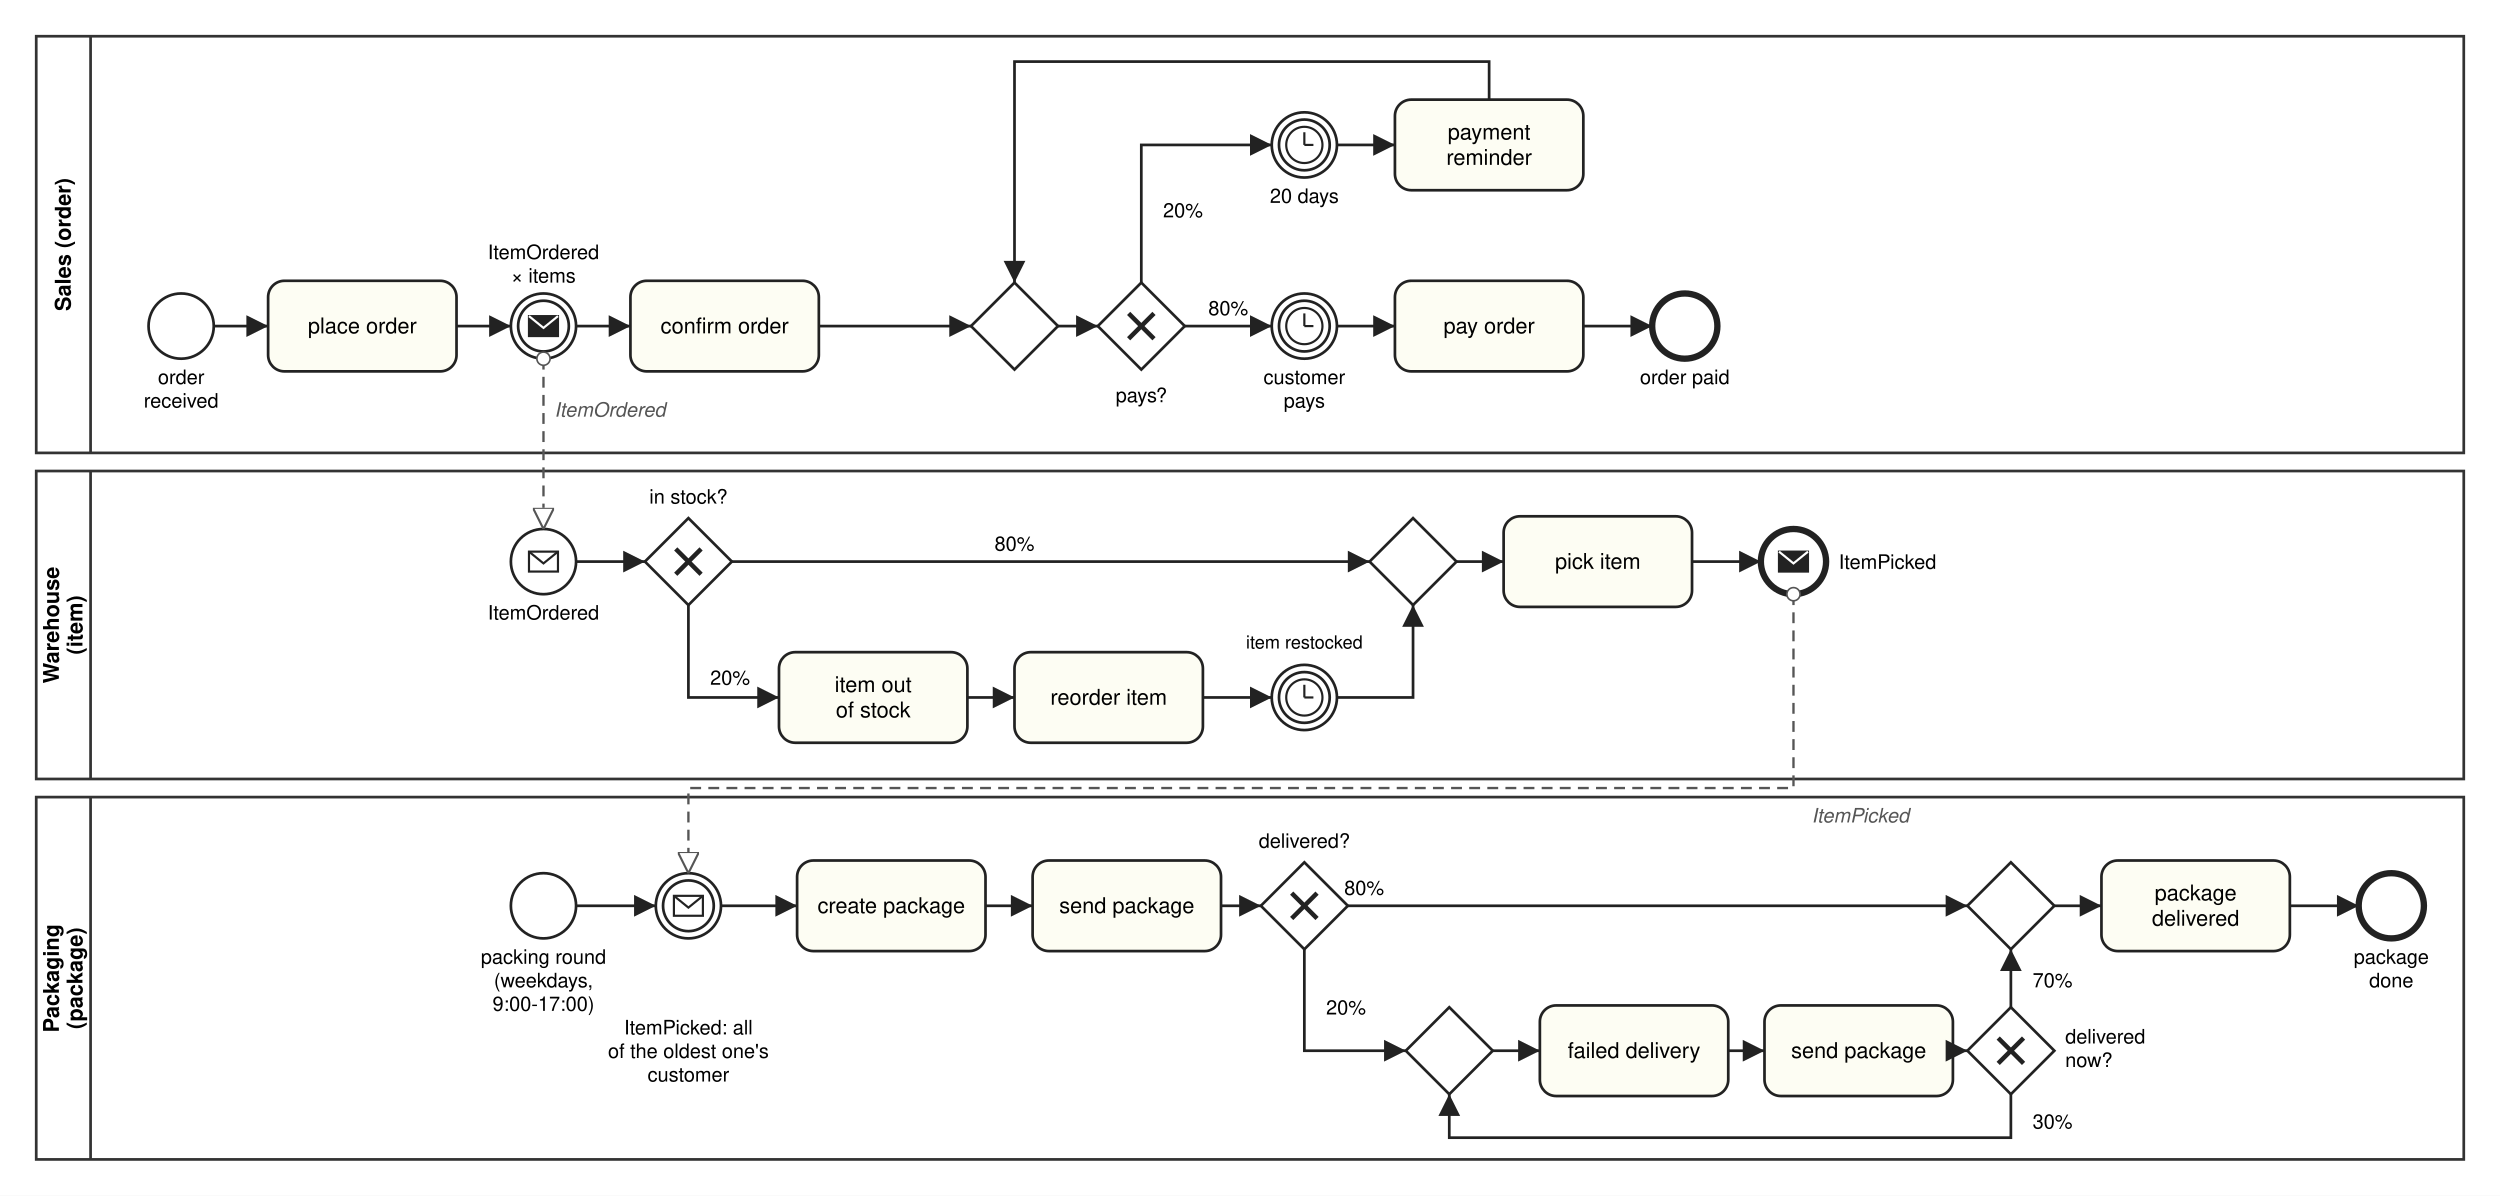
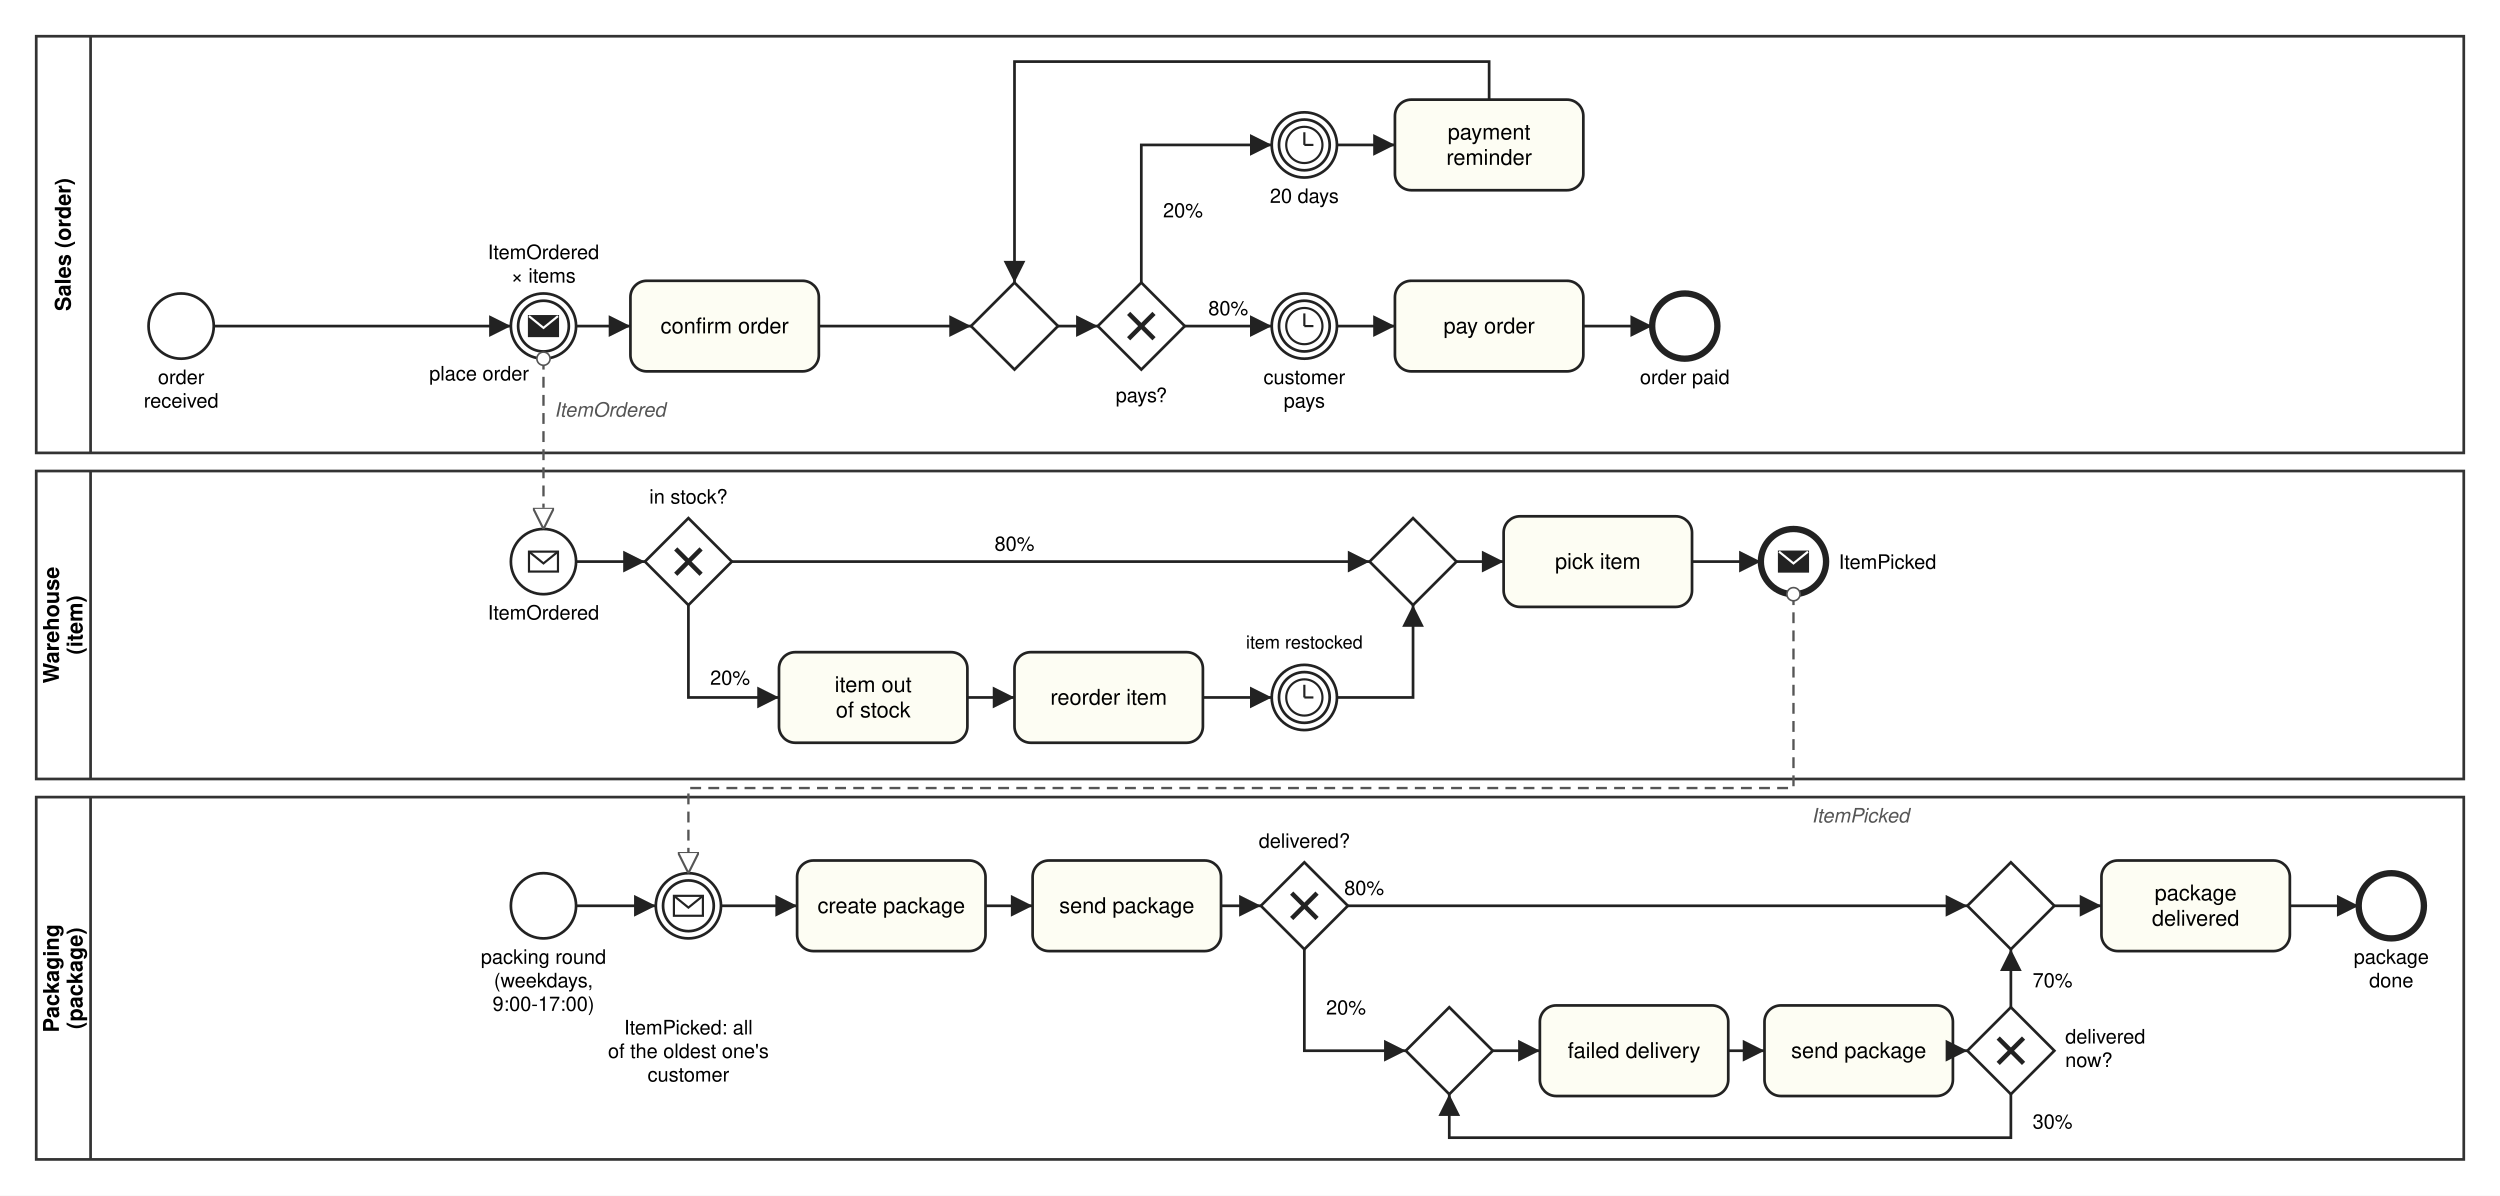
<svg xmlns="http://www.w3.org/2000/svg" width="1380" height="660" viewBox="0 0 1380 660" font-family="Helvetica, Arial, sans-serif">
  <defs>
    <marker id="seq" viewBox="0 0 10 10" refX="10" refY="5" markerWidth="8" markerHeight="8" orient="auto-start-reverse">
      <path d="M0,0 L10,5 L0,10 z" fill="#222" />
    </marker>
    <marker id="msgend" viewBox="0 0 10 10" refX="10" refY="5" markerWidth="9" markerHeight="9" orient="auto-start-reverse">
      <path d="M0,0 L10,5 L0,10 z" fill="#fff" stroke="#555" />
    </marker>
    <marker id="msgstart" viewBox="0 0 10 10" refX="5" refY="5" markerWidth="7" markerHeight="7">
      <circle cx="5" cy="5" r="4" fill="#fff" stroke="#555" />
    </marker>
  </defs>
  <rect width="1380" height="660" fill="#fff" />
  <rect x="20" y="20" width="1340" height="230" fill="#fff" stroke="#333" stroke-width="1.5" />
  <line x1="50" y1="20" x2="50" y2="250" stroke="#333" stroke-width="1.5" />
  <text x="39.0" y="135.0" font-size="12" font-weight="bold" text-anchor="middle" transform="rotate(-90 39.0 135.0)">Sales (order)</text>
  <circle cx="100" cy="180" r="18" fill="#fff" stroke="#222" stroke-width="1.5" />
  <text x="100" y="212" font-size="11" text-anchor="middle">order</text>
  <text x="100" y="225" font-size="11" text-anchor="middle">received</text>
-   <polyline points="118,180 148,180" fill="none" stroke="#222" stroke-width="1.5" marker-end="url(#seq)" />
-   <rect x="148" y="155" width="104" height="50" rx="9" fill="#fdfdf3" stroke="#222" stroke-width="1.5" />
-   <text x="200.0" y="184" font-size="12" text-anchor="middle">place order</text>
-   <polyline points="252,180 282,180" fill="none" stroke="#222" stroke-width="1.5" marker-end="url(#seq)" />
+   <polyline points="118,180 282,180" fill="none" stroke="#222" stroke-width="1.5" marker-end="url(#seq)" />
  <circle cx="300" cy="180" r="18" fill="#fff" stroke="#222" stroke-width="1.5" />
  <circle cx="300" cy="180" r="14" fill="#fff" stroke="#222" stroke-width="1.5" />
  <rect x="292" y="174.5" width="16" height="11" fill="#222" stroke="#222" stroke-width="1.2" />
  <polyline points="292,174.5 300,181 308,174.5" fill="none" stroke="#fff" stroke-width="1.2" />
  <text x="300" y="143" font-size="11" text-anchor="middle">ItemOrdered</text>
  <text x="300" y="156" font-size="11" text-anchor="middle">× items</text>
+   <text x="292" y="210" font-size="11" text-anchor="end">place order</text>
  <polyline points="318,180 348,180" fill="none" stroke="#222" stroke-width="1.5" marker-end="url(#seq)" />
  <rect x="348" y="155" width="104" height="50" rx="9" fill="#fdfdf3" stroke="#222" stroke-width="1.5" />
  <text x="400.0" y="184" font-size="12" text-anchor="middle">confirm order</text>
  <polyline points="452,180 536,180" fill="none" stroke="#222" stroke-width="1.5" marker-end="url(#seq)" />
  <polygon points="560,156 584,180 560,204 536,180" fill="#fff" stroke="#222" stroke-width="1.5" />
  <polyline points="584,180 606,180" fill="none" stroke="#222" stroke-width="1.5" marker-end="url(#seq)" />
  <polygon points="630,156 654,180 630,204 606,180" fill="#fff" stroke="#222" stroke-width="1.5" />
  <line x1="623" y1="173" x2="637" y2="187" stroke="#222" stroke-width="2.5" />
  <line x1="623" y1="187" x2="637" y2="173" stroke="#222" stroke-width="2.5" />
  <text x="630" y="222" font-size="11" text-anchor="middle">pays?</text>
  <text x="678" y="174" font-size="11" text-anchor="middle">80%</text>
  <polyline points="654,180 702,180" fill="none" stroke="#222" stroke-width="1.5" marker-end="url(#seq)" />
  <circle cx="720" cy="180" r="18" fill="#fff" stroke="#222" stroke-width="1.5" />
  <circle cx="720" cy="180" r="14" fill="#fff" stroke="#222" stroke-width="1.5" />
  <circle cx="720" cy="180" r="10" fill="#fff" stroke="#222" stroke-width="1.2" />
  <line x1="720" y1="180" x2="720" y2="173" stroke="#222" stroke-width="1.2" />
  <line x1="720" y1="180" x2="725" y2="180" stroke="#222" stroke-width="1.2" />
  <text x="720" y="212" font-size="11" text-anchor="middle">customer</text>
  <text x="720" y="225" font-size="11" text-anchor="middle">pays</text>
  <polyline points="738,180 770,180" fill="none" stroke="#222" stroke-width="1.5" marker-end="url(#seq)" />
  <rect x="770" y="155" width="104" height="50" rx="9" fill="#fdfdf3" stroke="#222" stroke-width="1.5" />
  <text x="822.0" y="184" font-size="12" text-anchor="middle">pay order</text>
  <polyline points="874,180 912,180" fill="none" stroke="#222" stroke-width="1.5" marker-end="url(#seq)" />
  <circle cx="930" cy="180" r="18" fill="#fff" stroke="#222" stroke-width="3.5" />
  <text x="930" y="212" font-size="11" text-anchor="middle">order paid</text>
  <polyline points="630,156 630,80 702,80" fill="none" stroke="#222" stroke-width="1.5" marker-end="url(#seq)" />
  <text x="642" y="120" font-size="11" text-anchor="start">20%</text>
  <circle cx="720" cy="80" r="18" fill="#fff" stroke="#222" stroke-width="1.5" />
  <circle cx="720" cy="80" r="14" fill="#fff" stroke="#222" stroke-width="1.5" />
  <circle cx="720" cy="80" r="10" fill="#fff" stroke="#222" stroke-width="1.2" />
  <line x1="720" y1="80" x2="720" y2="73" stroke="#222" stroke-width="1.2" />
  <line x1="720" y1="80" x2="725" y2="80" stroke="#222" stroke-width="1.2" />
  <text x="720" y="112" font-size="11" text-anchor="middle">20 days</text>
  <polyline points="738,80 770,80" fill="none" stroke="#222" stroke-width="1.5" marker-end="url(#seq)" />
  <rect x="770" y="55" width="104" height="50" rx="9" fill="#fdfdf3" stroke="#222" stroke-width="1.5" />
  <text x="822.0" y="77" font-size="12" text-anchor="middle">payment</text>
  <text x="822.0" y="91" font-size="12" text-anchor="middle">reminder</text>
  <polyline points="822,55 822,34 560,34 560,156" fill="none" stroke="#222" stroke-width="1.5" marker-end="url(#seq)" />
  <g transform="translate(0,-110)">
    <rect x="20" y="370" width="1340" height="170" fill="#fff" stroke="#333" stroke-width="1.5" />
    <line x1="50" y1="370" x2="50" y2="540" stroke="#333" stroke-width="1.5" />
    <text x="32.5" y="455.0" font-size="12" font-weight="bold" text-anchor="middle" transform="rotate(-90 32.5 455.0)">Warehouse</text>
    <text x="45.5" y="455.0" font-size="12" font-weight="bold" text-anchor="middle" transform="rotate(-90 45.5 455.0)">(item)</text>
    <rect x="20" y="550" width="1340" height="200" fill="#fff" stroke="#333" stroke-width="1.5" />
    <line x1="50" y1="550" x2="50" y2="750" stroke="#333" stroke-width="1.5" />
    <text x="32.5" y="650.0" font-size="12" font-weight="bold" text-anchor="middle" transform="rotate(-90 32.5 650.0)">Packaging</text>
    <text x="45.5" y="650.0" font-size="12" font-weight="bold" text-anchor="middle" transform="rotate(-90 45.5 650.0)">(package)</text>
    <circle cx="300" cy="420" r="18" fill="#fff" stroke="#222" stroke-width="1.5" />
    <rect x="292" y="414.5" width="16" height="11" fill="#fff" stroke="#222" stroke-width="1.2" />
    <polyline points="292,414.5 300,421 308,414.5" fill="none" stroke="#222" stroke-width="1.2" />
    <text x="300" y="452" font-size="11" text-anchor="middle">ItemOrdered</text>
    <polyline points="318,420 356,420" fill="none" stroke="#222" stroke-width="1.5" marker-end="url(#seq)" />
    <polygon points="380,396 404,420 380,444 356,420" fill="#fff" stroke="#222" stroke-width="1.5" />
    <line x1="373" y1="413" x2="387" y2="427" stroke="#222" stroke-width="2.5" />
    <line x1="373" y1="427" x2="387" y2="413" stroke="#222" stroke-width="2.5" />
    <text x="380" y="388" font-size="11" text-anchor="middle">in stock?</text>
    <text x="560" y="414" font-size="11" text-anchor="middle">80%</text>
    <polyline points="404,420 756,420" fill="none" stroke="#222" stroke-width="1.5" marker-end="url(#seq)" />
    <polyline points="380,444 380,495 430,495" fill="none" stroke="#222" stroke-width="1.5" marker-end="url(#seq)" />
    <text x="392" y="488" font-size="11" text-anchor="start">20%</text>
    <rect x="430" y="470" width="104" height="50" rx="9" fill="#fdfdf3" stroke="#222" stroke-width="1.5" />
    <text x="482.0" y="492" font-size="12" text-anchor="middle">item out</text>
    <text x="482.0" y="506" font-size="12" text-anchor="middle">of stock</text>
    <polyline points="534,495 560,495" fill="none" stroke="#222" stroke-width="1.5" marker-end="url(#seq)" />
    <rect x="560" y="470" width="104" height="50" rx="9" fill="#fdfdf3" stroke="#222" stroke-width="1.5" />
    <text x="612.0" y="499" font-size="12" text-anchor="middle">reorder item</text>
    <polyline points="664,495 702,495" fill="none" stroke="#222" stroke-width="1.5" marker-end="url(#seq)" />
    <circle cx="720" cy="495" r="18" fill="#fff" stroke="#222" stroke-width="1.5" />
    <circle cx="720" cy="495" r="14" fill="#fff" stroke="#222" stroke-width="1.5" />
    <circle cx="720" cy="495" r="10" fill="#fff" stroke="#222" stroke-width="1.2" />
    <line x1="720" y1="495" x2="720" y2="488" stroke="#222" stroke-width="1.2" />
    <line x1="720" y1="495" x2="725" y2="495" stroke="#222" stroke-width="1.2" />
    <text x="720" y="468" font-size="10" text-anchor="middle">item restocked</text>
    <polyline points="738,495 780,495 780,444" fill="none" stroke="#222" stroke-width="1.5" marker-end="url(#seq)" />
    <polygon points="780,396 804,420 780,444 756,420" fill="#fff" stroke="#222" stroke-width="1.5" />
    <polyline points="804,420 830,420" fill="none" stroke="#222" stroke-width="1.5" marker-end="url(#seq)" />
    <rect x="830" y="395" width="104" height="50" rx="9" fill="#fdfdf3" stroke="#222" stroke-width="1.5" />
    <text x="882.0" y="424" font-size="12" text-anchor="middle">pick item</text>
    <polyline points="934,420 972,420" fill="none" stroke="#222" stroke-width="1.5" marker-end="url(#seq)" />
    <circle cx="990" cy="420" r="18" fill="#fff" stroke="#222" stroke-width="3.5" />
    <rect x="982" y="414.5" width="16" height="11" fill="#222" stroke="#222" stroke-width="1.2" />
    <polyline points="982,414.5 990,421 998,414.5" fill="none" stroke="#fff" stroke-width="1.2" />
    <text x="1015" y="424" font-size="11" text-anchor="start">ItemPicked</text>
    <circle cx="300" cy="610" r="18" fill="#fff" stroke="#222" stroke-width="1.5" />
    <text x="300" y="642" font-size="11" text-anchor="middle">packing round</text>
    <text x="300" y="655" font-size="11" text-anchor="middle">(weekdays,</text>
    <text x="300" y="668" font-size="11" text-anchor="middle">9:00-17:00)</text>
    <polyline points="318,610 362,610" fill="none" stroke="#222" stroke-width="1.5" marker-end="url(#seq)" />
    <circle cx="380" cy="610" r="18" fill="#fff" stroke="#222" stroke-width="1.5" />
    <circle cx="380" cy="610" r="14" fill="#fff" stroke="#222" stroke-width="1.5" />
    <rect x="372" y="604.5" width="16" height="11" fill="#fff" stroke="#222" stroke-width="1.2" />
    <polyline points="372,604.5 380,611 388,604.5" fill="none" stroke="#222" stroke-width="1.2" />
    <text x="380" y="681" font-size="11" text-anchor="middle">ItemPicked: all</text>
    <text x="380" y="694" font-size="11" text-anchor="middle">of the oldest one's</text>
    <text x="380" y="707" font-size="11" text-anchor="middle">customer</text>
    <polyline points="398,610 440,610" fill="none" stroke="#222" stroke-width="1.5" marker-end="url(#seq)" />
    <rect x="440" y="585" width="104" height="50" rx="9" fill="#fdfdf3" stroke="#222" stroke-width="1.5" />
    <text x="492.0" y="614" font-size="12" text-anchor="middle">create package</text>
    <polyline points="544,610 570,610" fill="none" stroke="#222" stroke-width="1.5" marker-end="url(#seq)" />
    <rect x="570" y="585" width="104" height="50" rx="9" fill="#fdfdf3" stroke="#222" stroke-width="1.5" />
    <text x="622.0" y="614" font-size="12" text-anchor="middle">send package</text>
    <polyline points="674,610 696,610" fill="none" stroke="#222" stroke-width="1.5" marker-end="url(#seq)" />
    <polygon points="720,586 744,610 720,634 696,610" fill="#fff" stroke="#222" stroke-width="1.5" />
    <line x1="713" y1="603" x2="727" y2="617" stroke="#222" stroke-width="2.5" />
    <line x1="713" y1="617" x2="727" y2="603" stroke="#222" stroke-width="2.5" />
    <text x="720" y="578" font-size="11" text-anchor="middle">delivered?</text>
    <text x="742" y="604" font-size="11" text-anchor="start">80%</text>
    <polyline points="744,610 1086,610" fill="none" stroke="#222" stroke-width="1.5" marker-end="url(#seq)" />
    <polygon points="1110,586 1134,610 1110,634 1086,610" fill="#fff" stroke="#222" stroke-width="1.5" />
    <polyline points="1134,610 1160,610" fill="none" stroke="#222" stroke-width="1.5" marker-end="url(#seq)" />
    <rect x="1160" y="585" width="104" height="50" rx="9" fill="#fdfdf3" stroke="#222" stroke-width="1.5" />
    <text x="1212.0" y="607" font-size="12" text-anchor="middle">package</text>
    <text x="1212.0" y="621" font-size="12" text-anchor="middle">delivered</text>
    <polyline points="1264,610 1302,610" fill="none" stroke="#222" stroke-width="1.5" marker-end="url(#seq)" />
    <circle cx="1320" cy="610" r="18" fill="#fff" stroke="#222" stroke-width="3.5" />
    <text x="1320" y="642" font-size="11" text-anchor="middle">package</text>
    <text x="1320" y="655" font-size="11" text-anchor="middle">done</text>
    <polyline points="720,634 720,690 776,690" fill="none" stroke="#222" stroke-width="1.5" marker-end="url(#seq)" />
    <text x="732" y="670" font-size="11" text-anchor="start">20%</text>
    <polygon points="800,666 824,690 800,714 776,690" fill="#fff" stroke="#222" stroke-width="1.5" />
    <polyline points="824,690 850,690" fill="none" stroke="#222" stroke-width="1.5" marker-end="url(#seq)" />
    <rect x="850" y="665" width="104" height="50" rx="9" fill="#fdfdf3" stroke="#222" stroke-width="1.5" />
    <text x="902.0" y="694" font-size="12" text-anchor="middle">failed delivery</text>
    <polyline points="954,690 974,690" fill="none" stroke="#222" stroke-width="1.5" marker-end="url(#seq)" />
    <rect x="974" y="665" width="104" height="50" rx="9" fill="#fdfdf3" stroke="#222" stroke-width="1.5" />
    <text x="1026.0" y="694" font-size="12" text-anchor="middle">send package</text>
    <polyline points="1078,690 1086,690" fill="none" stroke="#222" stroke-width="1.5" marker-end="url(#seq)" />
    <polygon points="1110,666 1134,690 1110,714 1086,690" fill="#fff" stroke="#222" stroke-width="1.5" />
    <line x1="1103" y1="683" x2="1117" y2="697" stroke="#222" stroke-width="2.5" />
    <line x1="1103" y1="697" x2="1117" y2="683" stroke="#222" stroke-width="2.5" />
    <text x="1140" y="686" font-size="11" text-anchor="start">delivered</text>
    <text x="1140" y="699" font-size="11" text-anchor="start">now?</text>
    <polyline points="1110,666 1110,634" fill="none" stroke="#222" stroke-width="1.5" marker-end="url(#seq)" />
    <text x="1122" y="655" font-size="11" text-anchor="start">70%</text>
    <polyline points="1110,714 1110,738 800,738 800,714" fill="none" stroke="#222" stroke-width="1.5" marker-end="url(#seq)" />
    <text x="1122" y="733" font-size="11" text-anchor="start">30%</text>
    <text x="1000" y="564" font-size="11" font-style="italic" fill="#555">ItemPicked</text>
    <polyline points="990,438 990,545 380,545 380,592" fill="none" stroke="#555" stroke-width="1.3" stroke-dasharray="6,4" marker-start="url(#msgstart)" marker-end="url(#msgend)" />
  </g>
  <line x1="300" y1="198" x2="300" y2="292" stroke="#555" stroke-width="1.3" stroke-dasharray="6,4" marker-start="url(#msgstart)" marker-end="url(#msgend)" />
  <text x="306" y="230" font-size="11" font-style="italic" fill="#555">ItemOrdered</text>
</svg>
